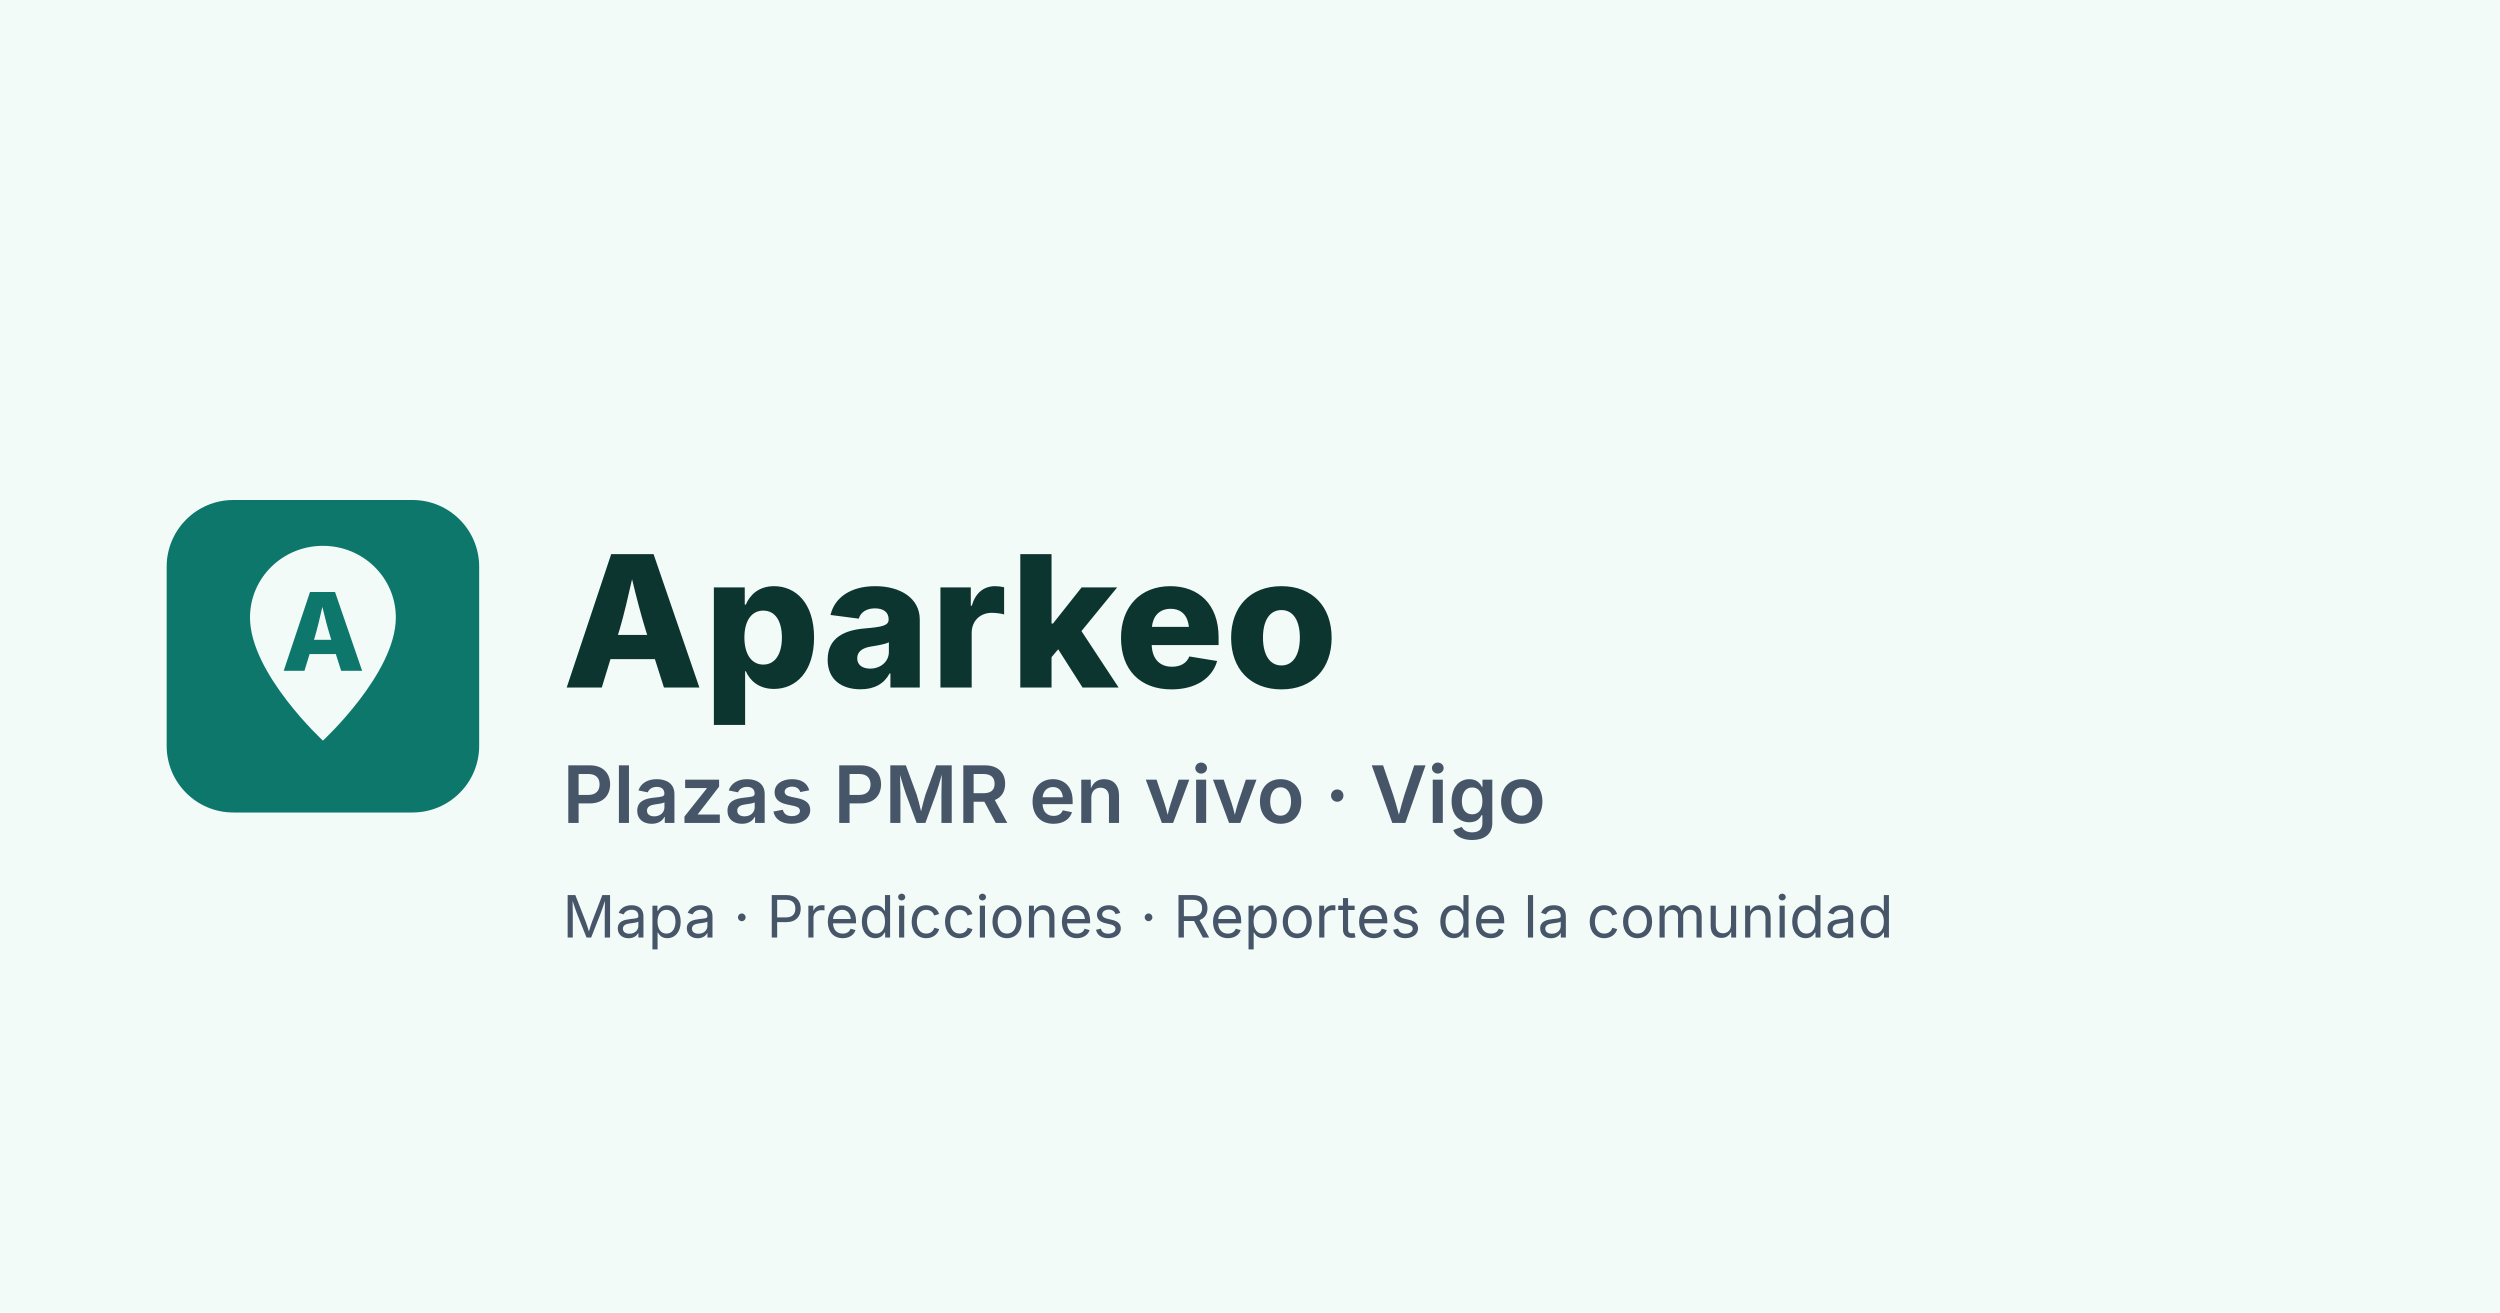
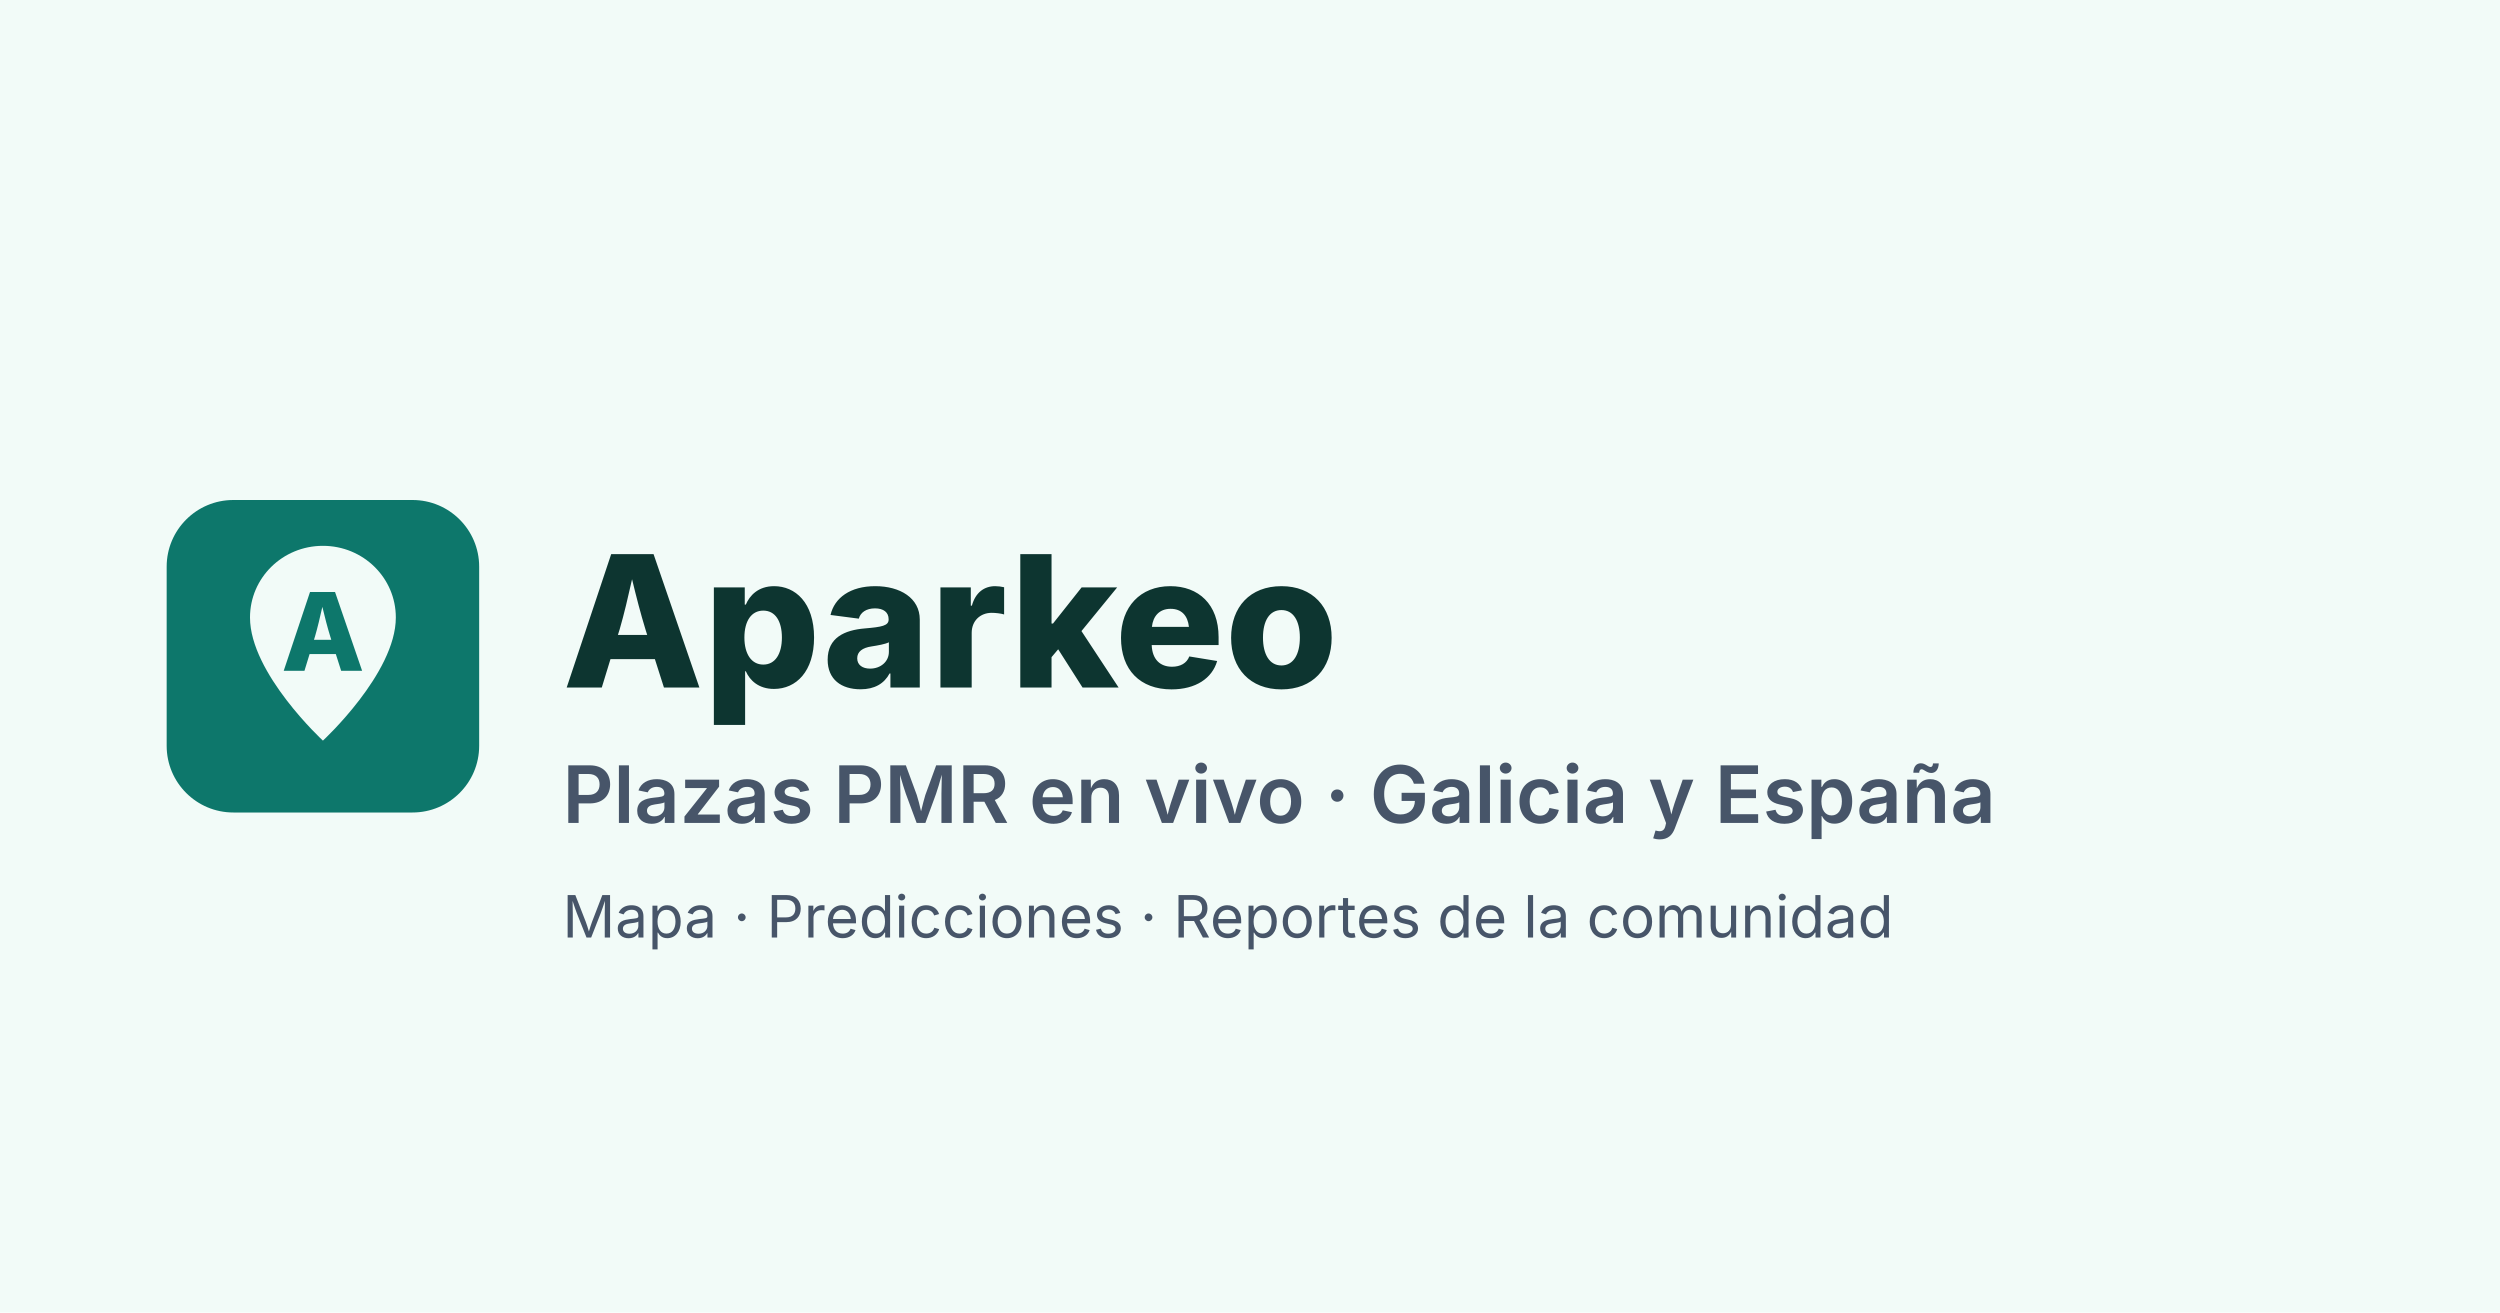
<svg xmlns="http://www.w3.org/2000/svg" viewBox="0 0 1200 630">
  <rect width="1200" height="630" fill="#F2FBF8" />
  <rect x="80" y="240" width="150" height="150" rx="32" fill="#0D776B" />
  <path d="M155 262c-19.4 0-35 15.4-35 34.4 0 26.8 35 59.1 35 59.1s35-32.3 35-59.1c0-19-15.6-34.4-35-34.4z" fill="#F2FBF8" />
  <text x="155" y="322" font-family="system-ui, -apple-system, 'Segoe UI', sans-serif" font-size="52" font-weight="800" fill="#0D776B" text-anchor="middle">A</text>
  <text x="270" y="330" font-family="system-ui, -apple-system, 'Segoe UI', sans-serif" font-size="88" font-weight="800" fill="#0D3530">Aparkeo</text>
-   <text x="270" y="395" font-family="system-ui, -apple-system, 'Segoe UI', sans-serif" font-size="38" font-weight="600" fill="#475569">Plazas PMR en vivo · Vigo</text>
+   <text x="270" y="395" font-family="system-ui, -apple-system, 'Segoe UI', sans-serif" font-size="38" font-weight="600" fill="#475569">Plazas PMR en vivo · Galicia y España</text>
  <text x="270" y="450" font-family="system-ui, -apple-system, 'Segoe UI', sans-serif" font-size="28" fill="#475569">Mapa · Predicciones · Reportes de la comunidad</text>
</svg>
